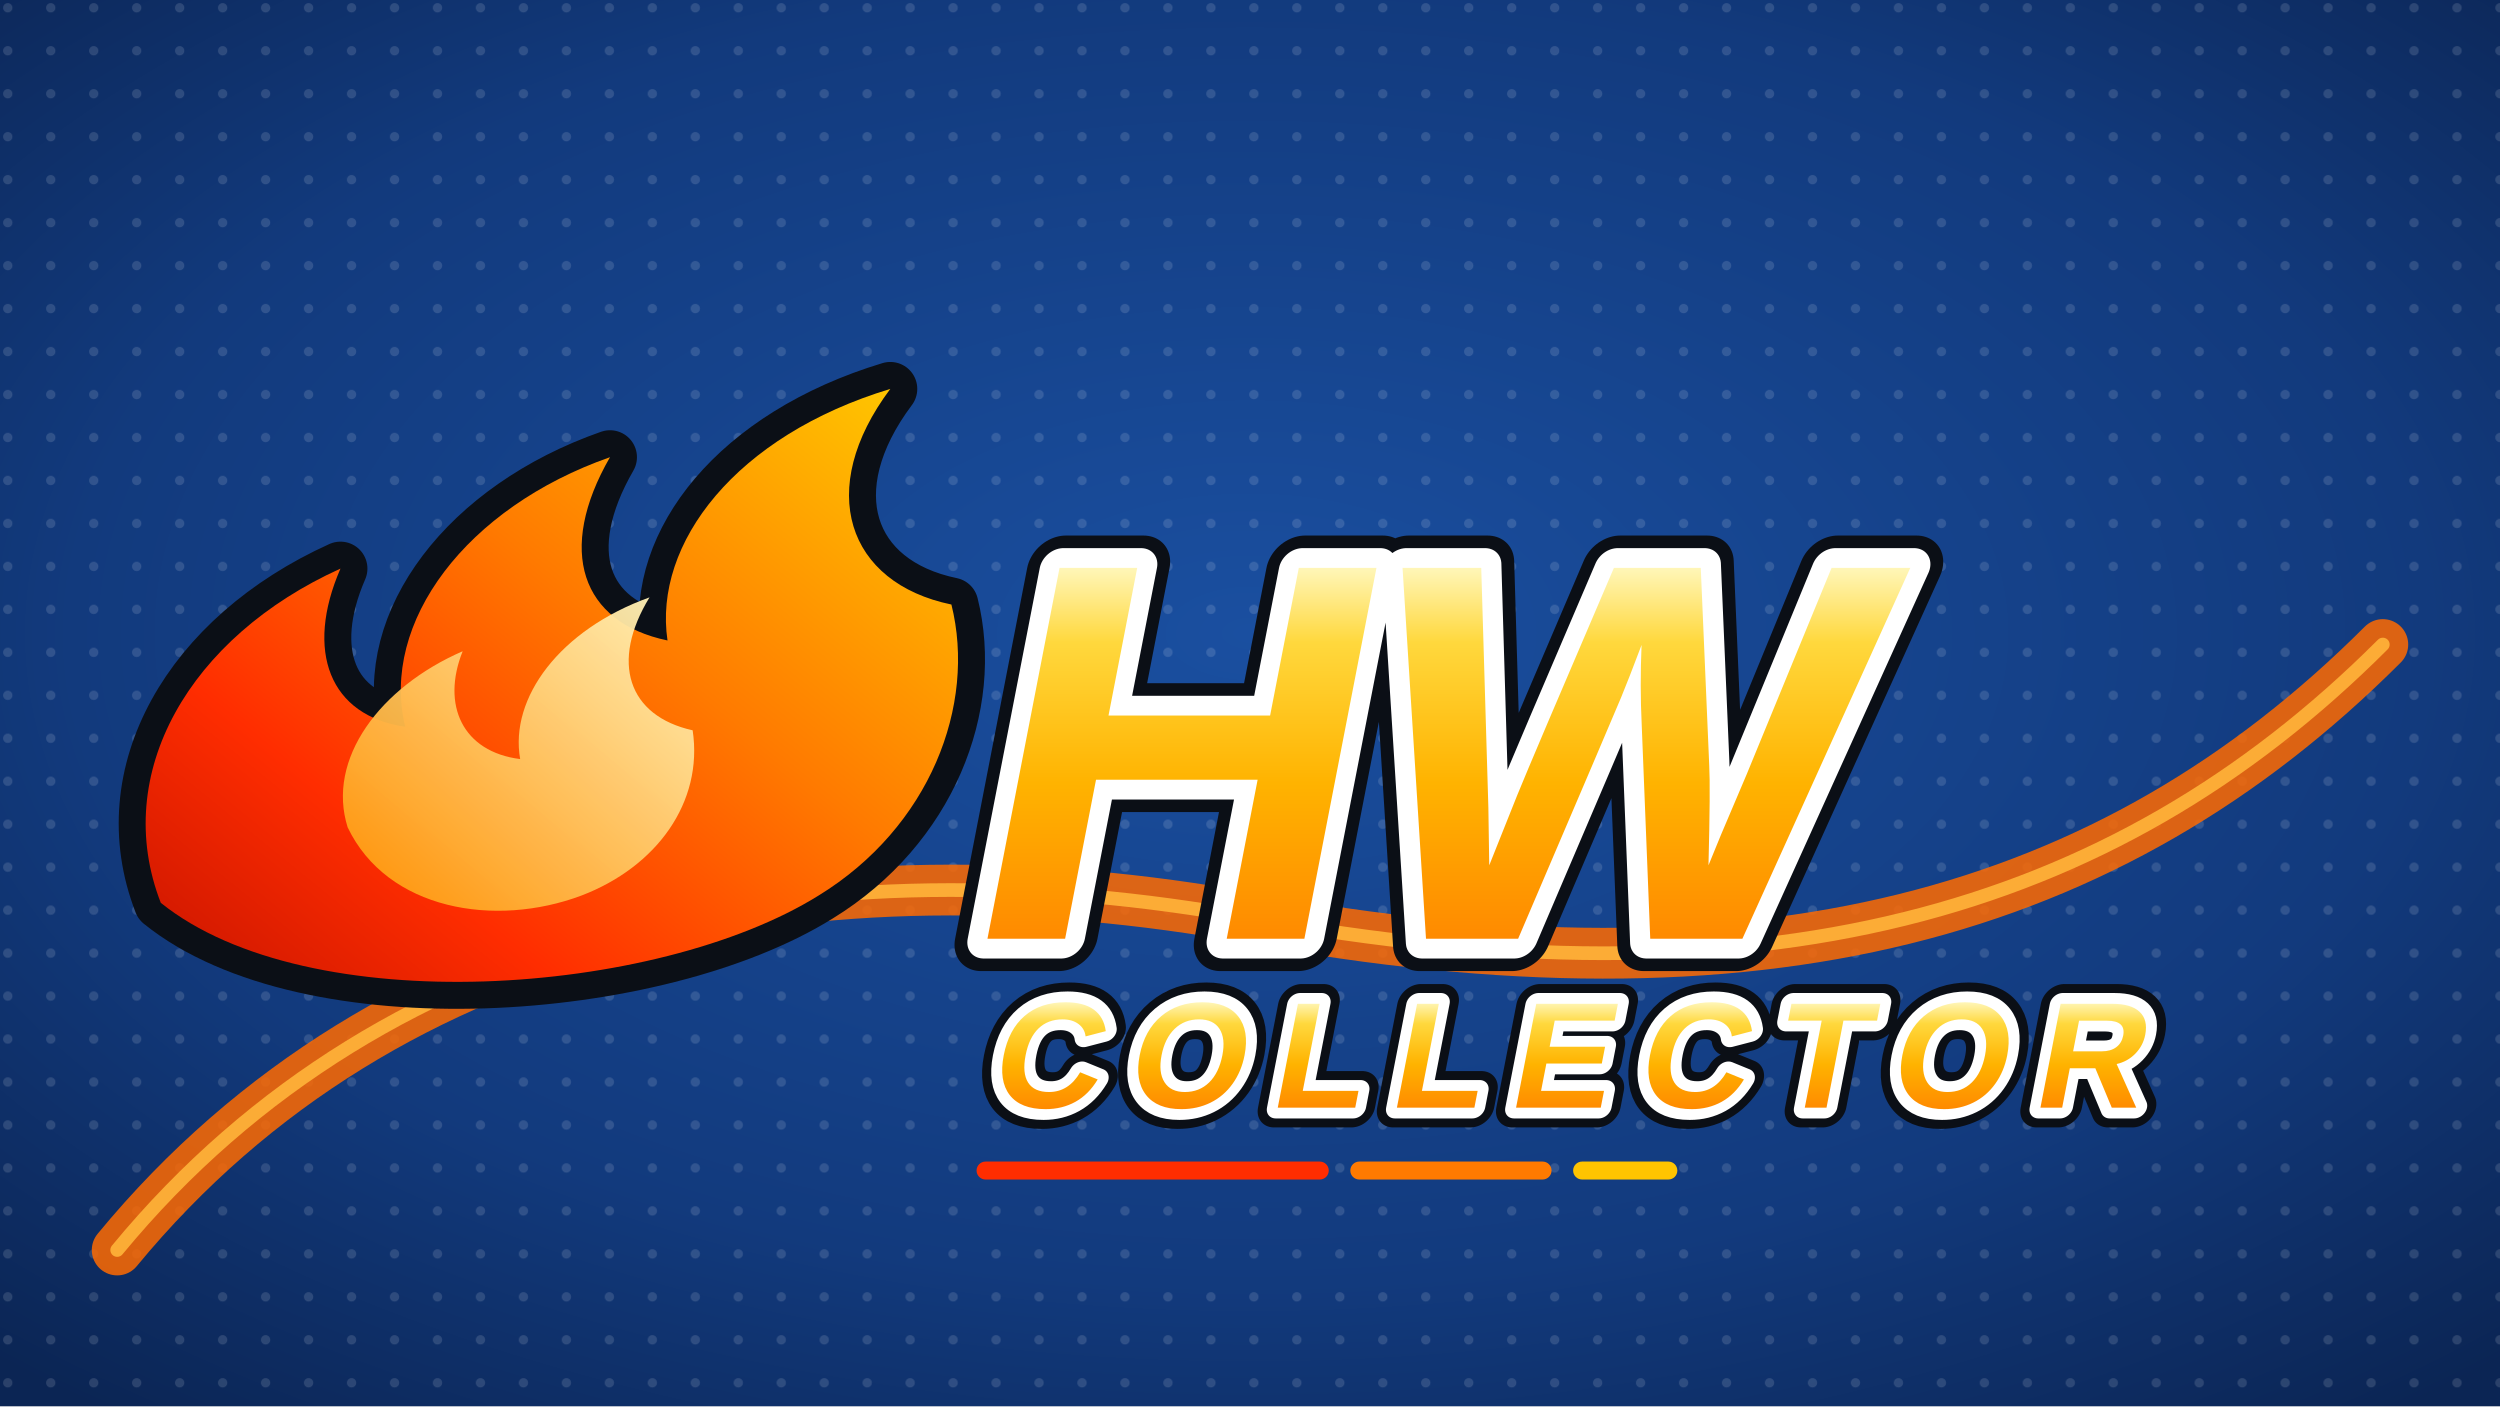
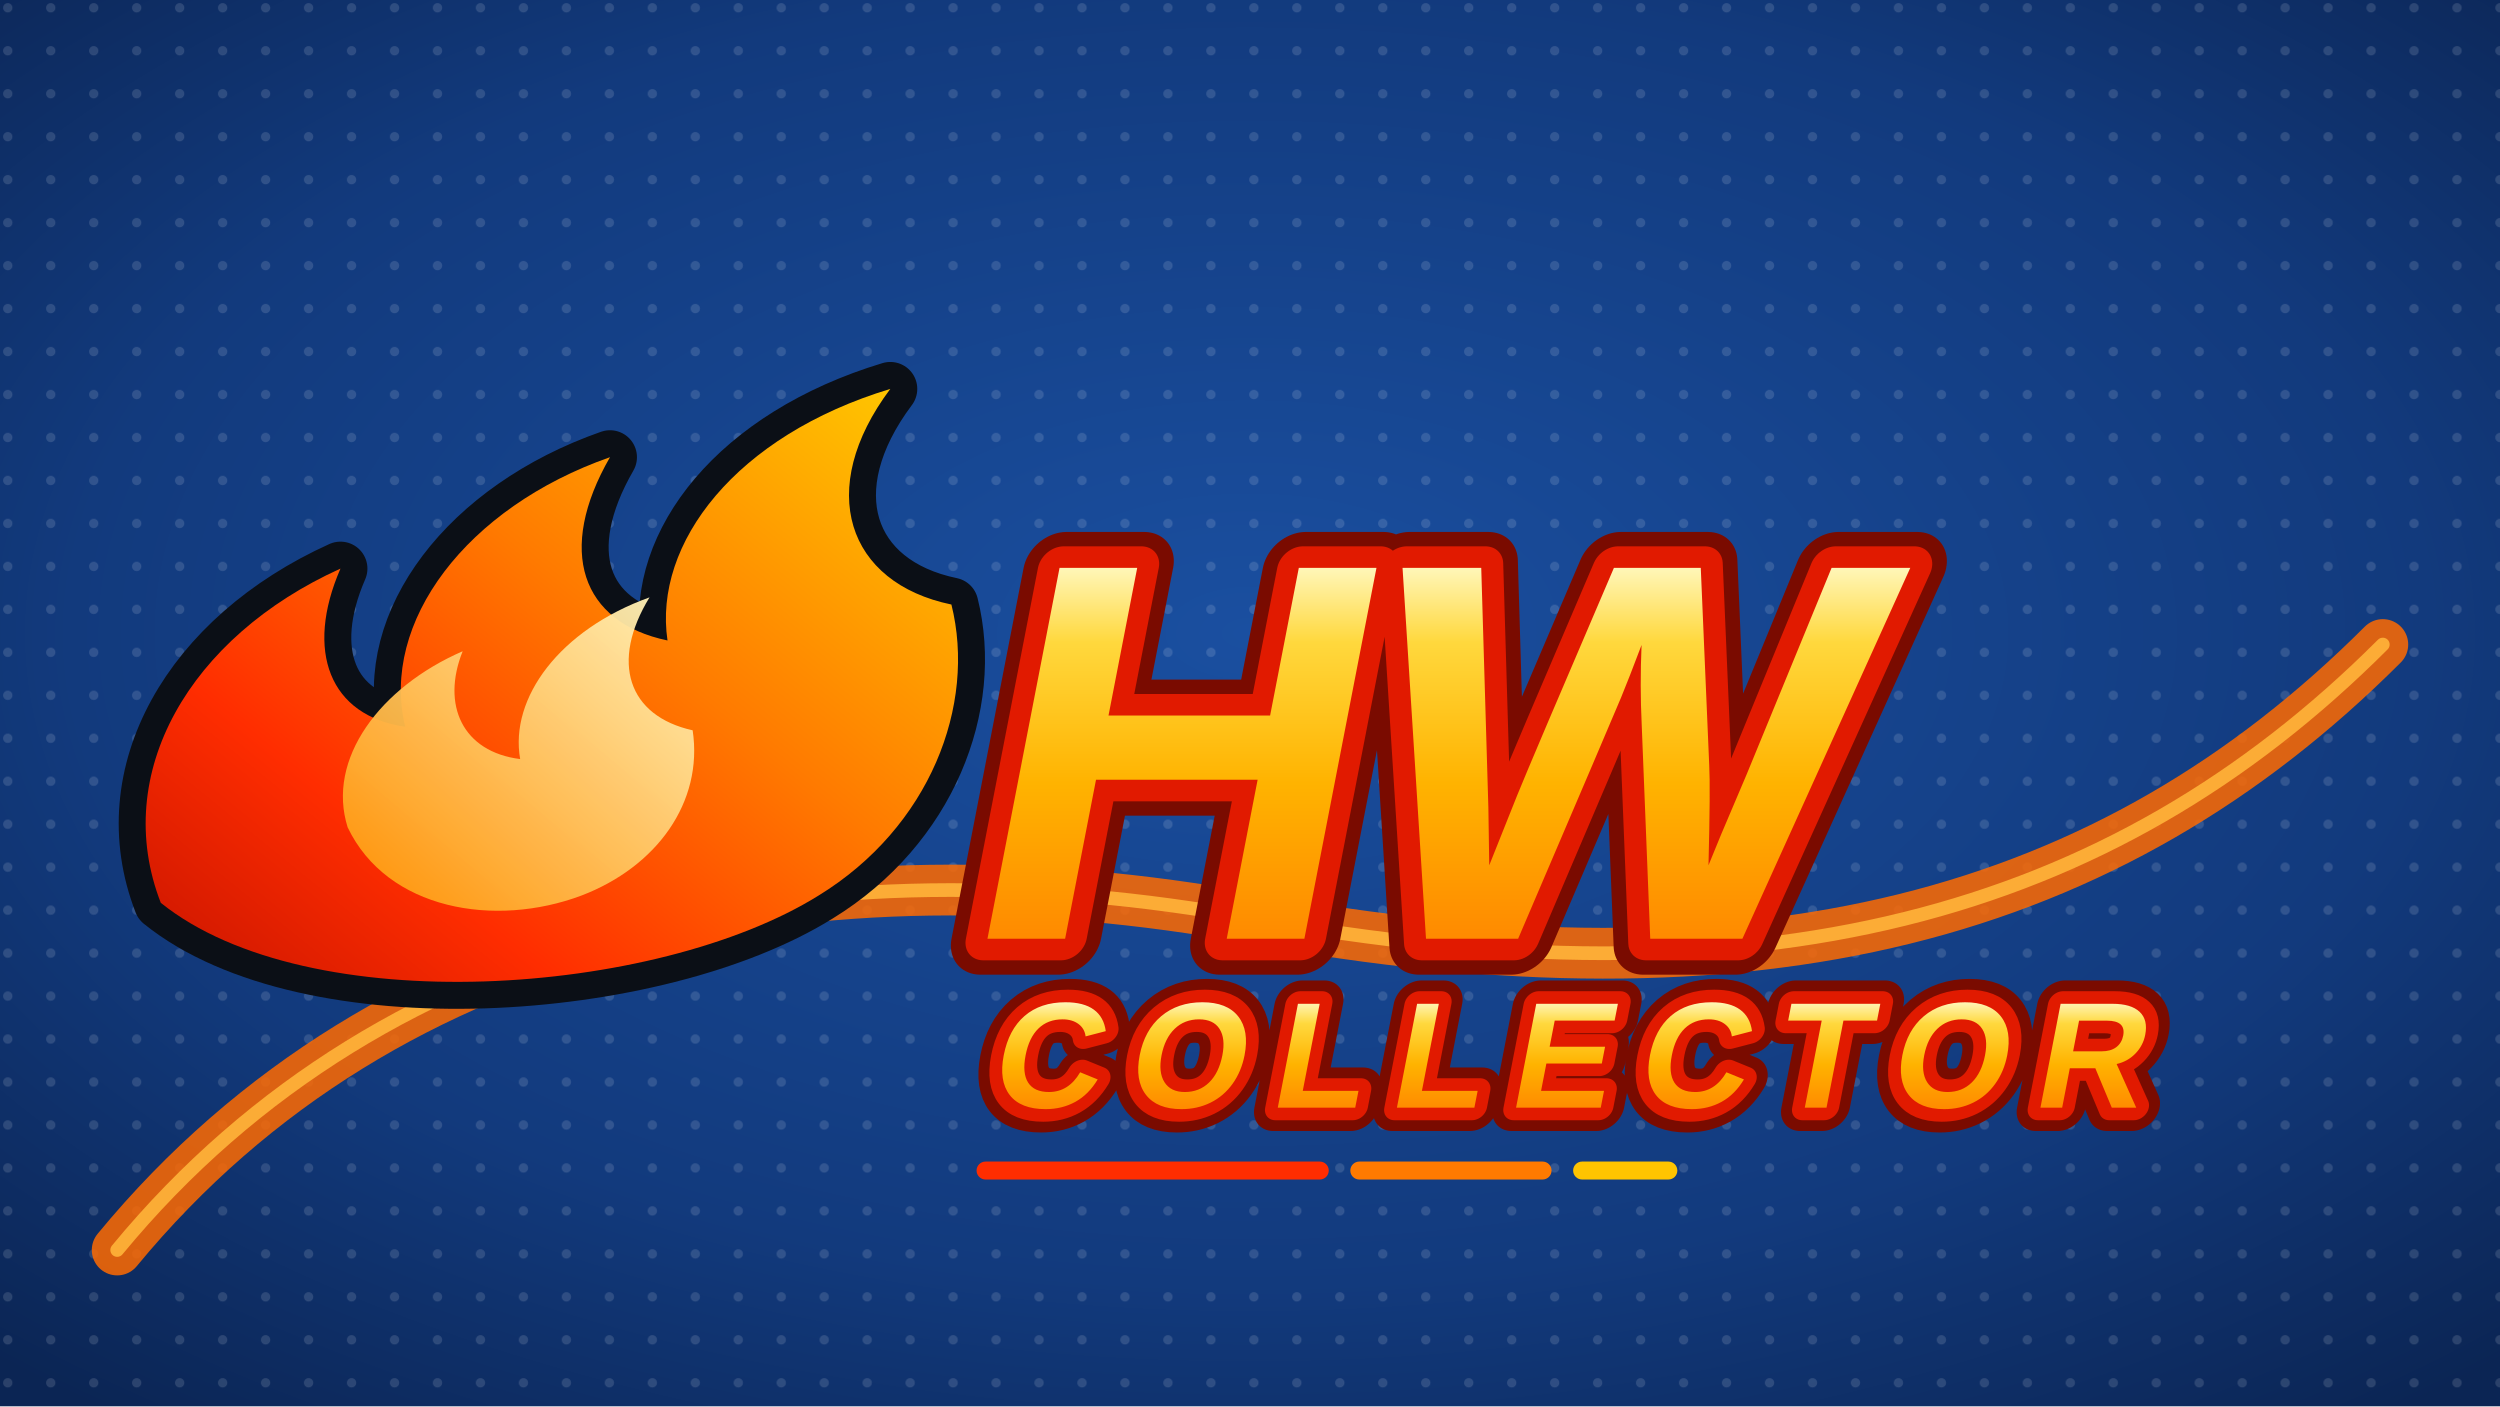
<svg xmlns="http://www.w3.org/2000/svg" viewBox="0 0 1280 720" width="1280" height="720">
  <defs>
    <pattern id="dots" width="22" height="22" patternUnits="userSpaceOnUse">
      <circle cx="4" cy="4" r="2.4" fill="#ffffff" opacity="0.13" />
    </pattern>
    <radialGradient id="vig" cx="50%" cy="45%" r="72%">
      <stop offset="0%" stop-color="#1a4fa0" />
      <stop offset="65%" stop-color="#123a7d" />
      <stop offset="100%" stop-color="#0b2554" />
    </radialGradient>
    <linearGradient id="flameGrad2" x1="0%" y1="100%" x2="100%" y2="10%">
      <stop offset="0%" stop-color="#c81400" />
      <stop offset="28%" stop-color="#ff2d00" />
      <stop offset="62%" stop-color="#ff7a00" />
      <stop offset="100%" stop-color="#ffc400" />
    </linearGradient>
    <linearGradient id="flameInner2" x1="0%" y1="100%" x2="100%" y2="0%">
      <stop offset="0%" stop-color="#ff9500" />
      <stop offset="100%" stop-color="#fff6c2" />
    </linearGradient>
    <linearGradient id="gold2" x1="0%" y1="0%" x2="0%" y2="100%">
      <stop offset="0%" stop-color="#fff6b8" />
      <stop offset="20%" stop-color="#ffd83d" />
      <stop offset="58%" stop-color="#ffb300" />
      <stop offset="100%" stop-color="#ff8a00" />
    </linearGradient>
  </defs>
  <rect width="1280" height="720" fill="url(#vig)" />
  <rect width="1280" height="720" fill="url(#dots)" />
  <path d="M 60 640 C 200 470 420 430 640 470 C 900 518 1080 470 1220 330" fill="none" stroke="#ff6a00" stroke-width="26" stroke-linecap="round" opacity="0.85" />
  <path d="M 60 640 C 200 470 420 430 640 470 C 900 518 1080 470 1220 330" fill="none" stroke="#ffb43a" stroke-width="7" stroke-linecap="round" opacity="0.9" />
  <g transform="translate(40,120) scale(0.92)">
    <path d="M 46 372 C 18 300 62 224 146 186 C 126 232 140 268 182 274 C 168 216 216 152 296 124              C 266 176 280 216 328 226 C 320 172 366 112 452 86 C 410 142 428 194 486 206              C 500 262 474 330 412 368 C 322 424 128 438 46 372 Z" fill="#0b0f16" stroke="#0b0f16" stroke-width="30" stroke-linejoin="round" />
    <path d="M 46 372 C 18 300 62 224 146 186 C 126 232 140 268 182 274 C 168 216 216 152 296 124              C 266 176 280 216 328 226 C 320 172 366 112 452 86 C 410 142 428 194 486 206              C 500 262 474 330 412 368 C 322 424 128 438 46 372 Z" fill="url(#flameGrad2)" />
    <path d="M 150 330 C 138 292 168 252 214 232 C 202 262 214 288 246 292 C 240 258 268 220 318 202              C 296 238 306 268 342 276 C 348 316 322 352 280 368 C 232 386 172 376 150 330 Z" fill="url(#flameInner2)" opacity="0.95" />
    <g transform="translate(486,392) skewX(-11)" font-family="'Arial Black','Arial Bold',Impact,Arial,sans-serif" font-size="300" font-weight="900" letter-spacing="-6">
-       <text x="0" y="0" fill="#0b0f16" stroke="#0b0f16" stroke-width="36" stroke-linejoin="round">HW</text>
-       <text x="0" y="0" fill="#ffffff" stroke="#ffffff" stroke-width="22" stroke-linejoin="round">HW</text>
+       <text x="0" y="0" fill="#7a0b00" stroke="#7a0b00" stroke-width="40" stroke-linejoin="round">HW</text>
+       <text x="0" y="0" fill="#e11a00" stroke="#e11a00" stroke-width="24" stroke-linejoin="round">HW</text>
      <text x="0" y="0" fill="url(#gold2)">HW</text>
    </g>
    <g transform="translate(506,486) skewX(-11)" font-family="'Arial Black','Arial Bold',Impact,Arial,sans-serif" font-size="84" font-weight="900" letter-spacing="15">
-       <text x="0" y="0" fill="#0b0f16" stroke="#0b0f16" stroke-width="22" stroke-linejoin="round">COLLECTOR</text>
-       <text x="0" y="0" fill="#ffffff" stroke="#ffffff" stroke-width="12" stroke-linejoin="round">COLLECTOR</text>
+       <text x="0" y="0" fill="#7a0b00" stroke="#7a0b00" stroke-width="26" stroke-linejoin="round">COLLECTOR</text>
+       <text x="0" y="0" fill="#e11a00" stroke="#e11a00" stroke-width="14" stroke-linejoin="round">COLLECTOR</text>
      <text x="0" y="0" fill="url(#gold2)">COLLECTOR</text>
    </g>
    <g>
      <rect x="500" y="516" width="196" height="10" rx="5" fill="#ff2d00" />
      <rect x="708" y="516" width="112" height="10" rx="5" fill="#ff7a00" />
      <rect x="832" y="516" width="58" height="10" rx="5" fill="#ffc400" />
    </g>
  </g>
</svg>
